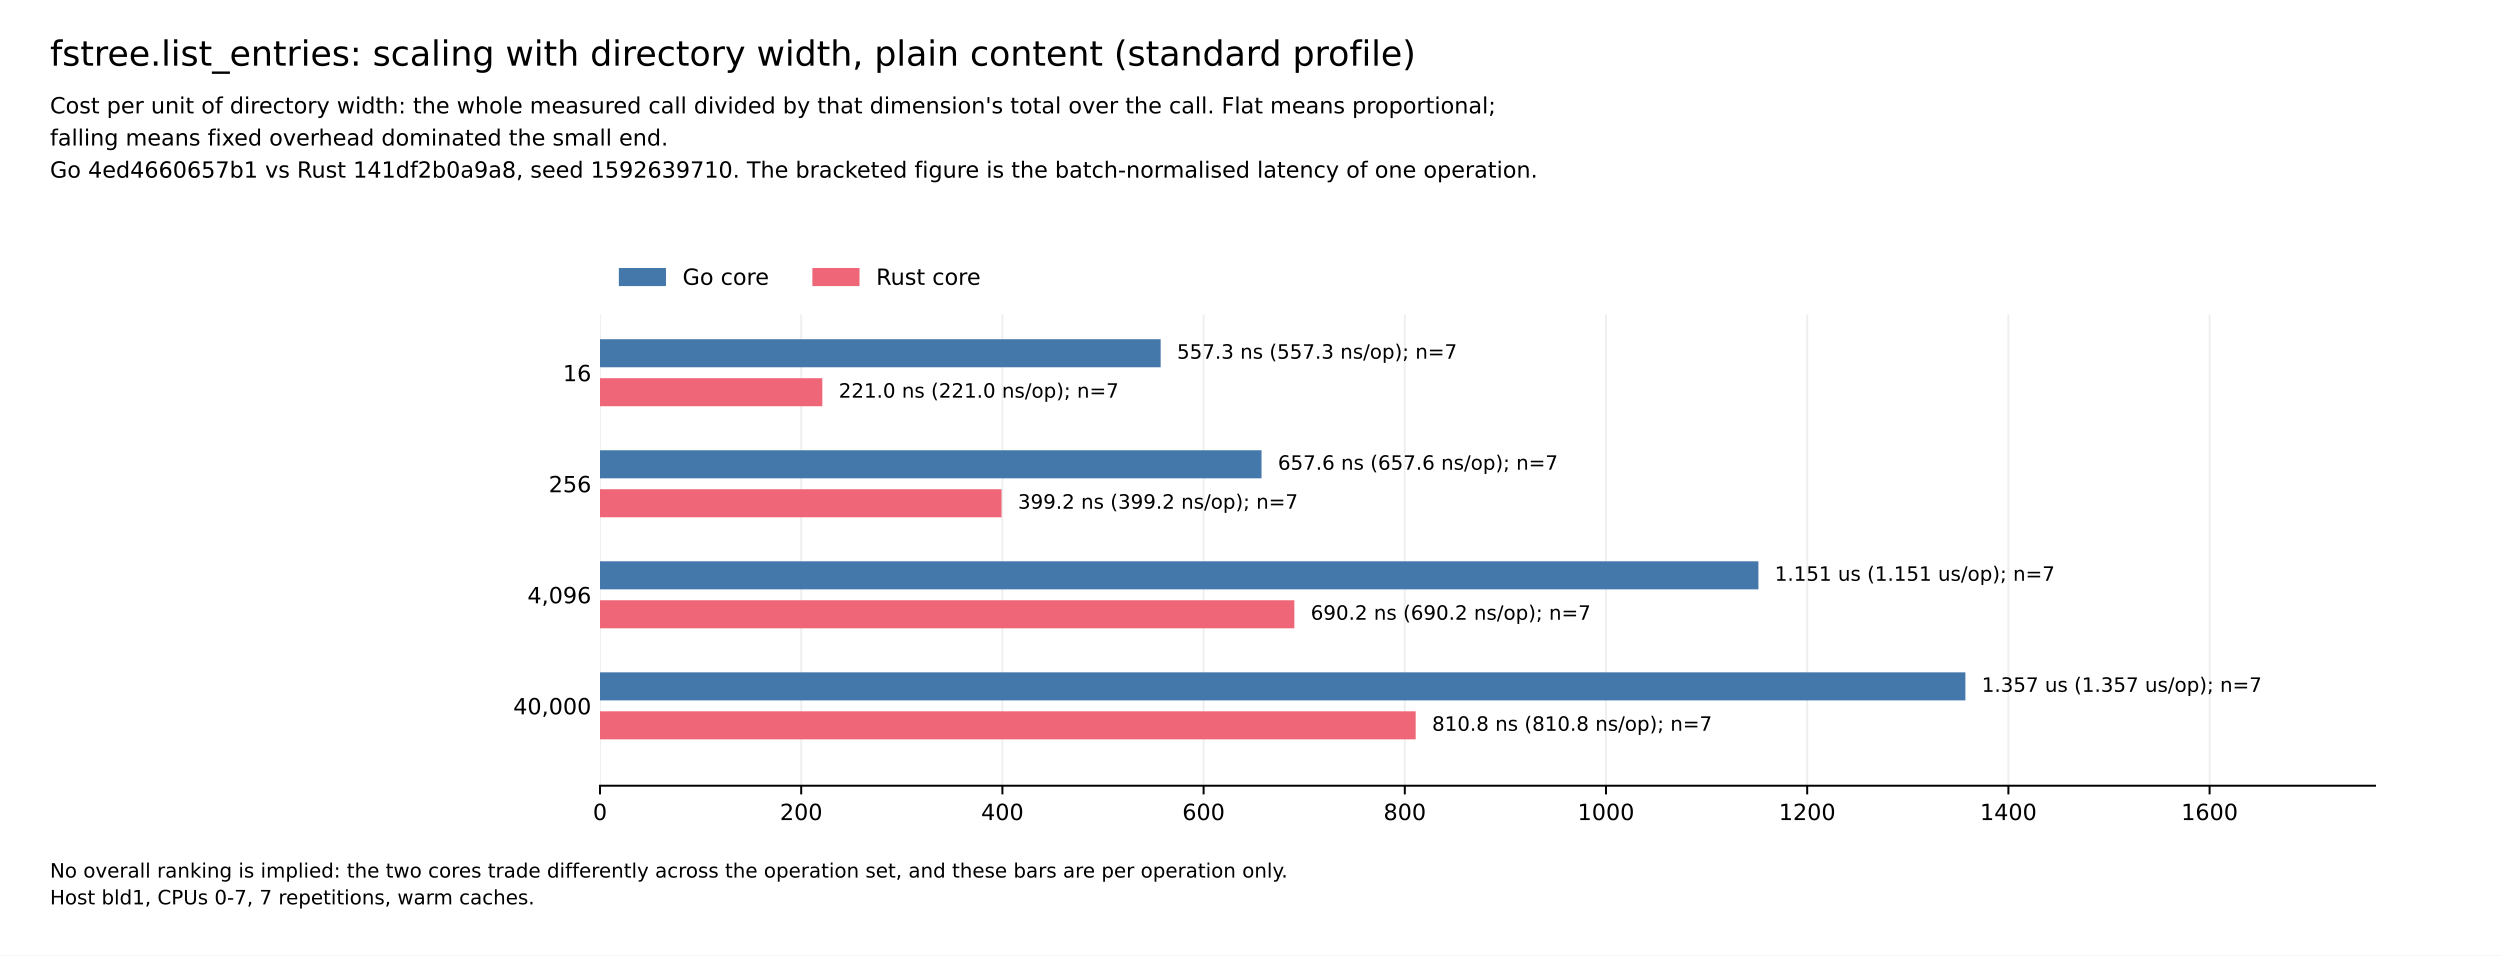
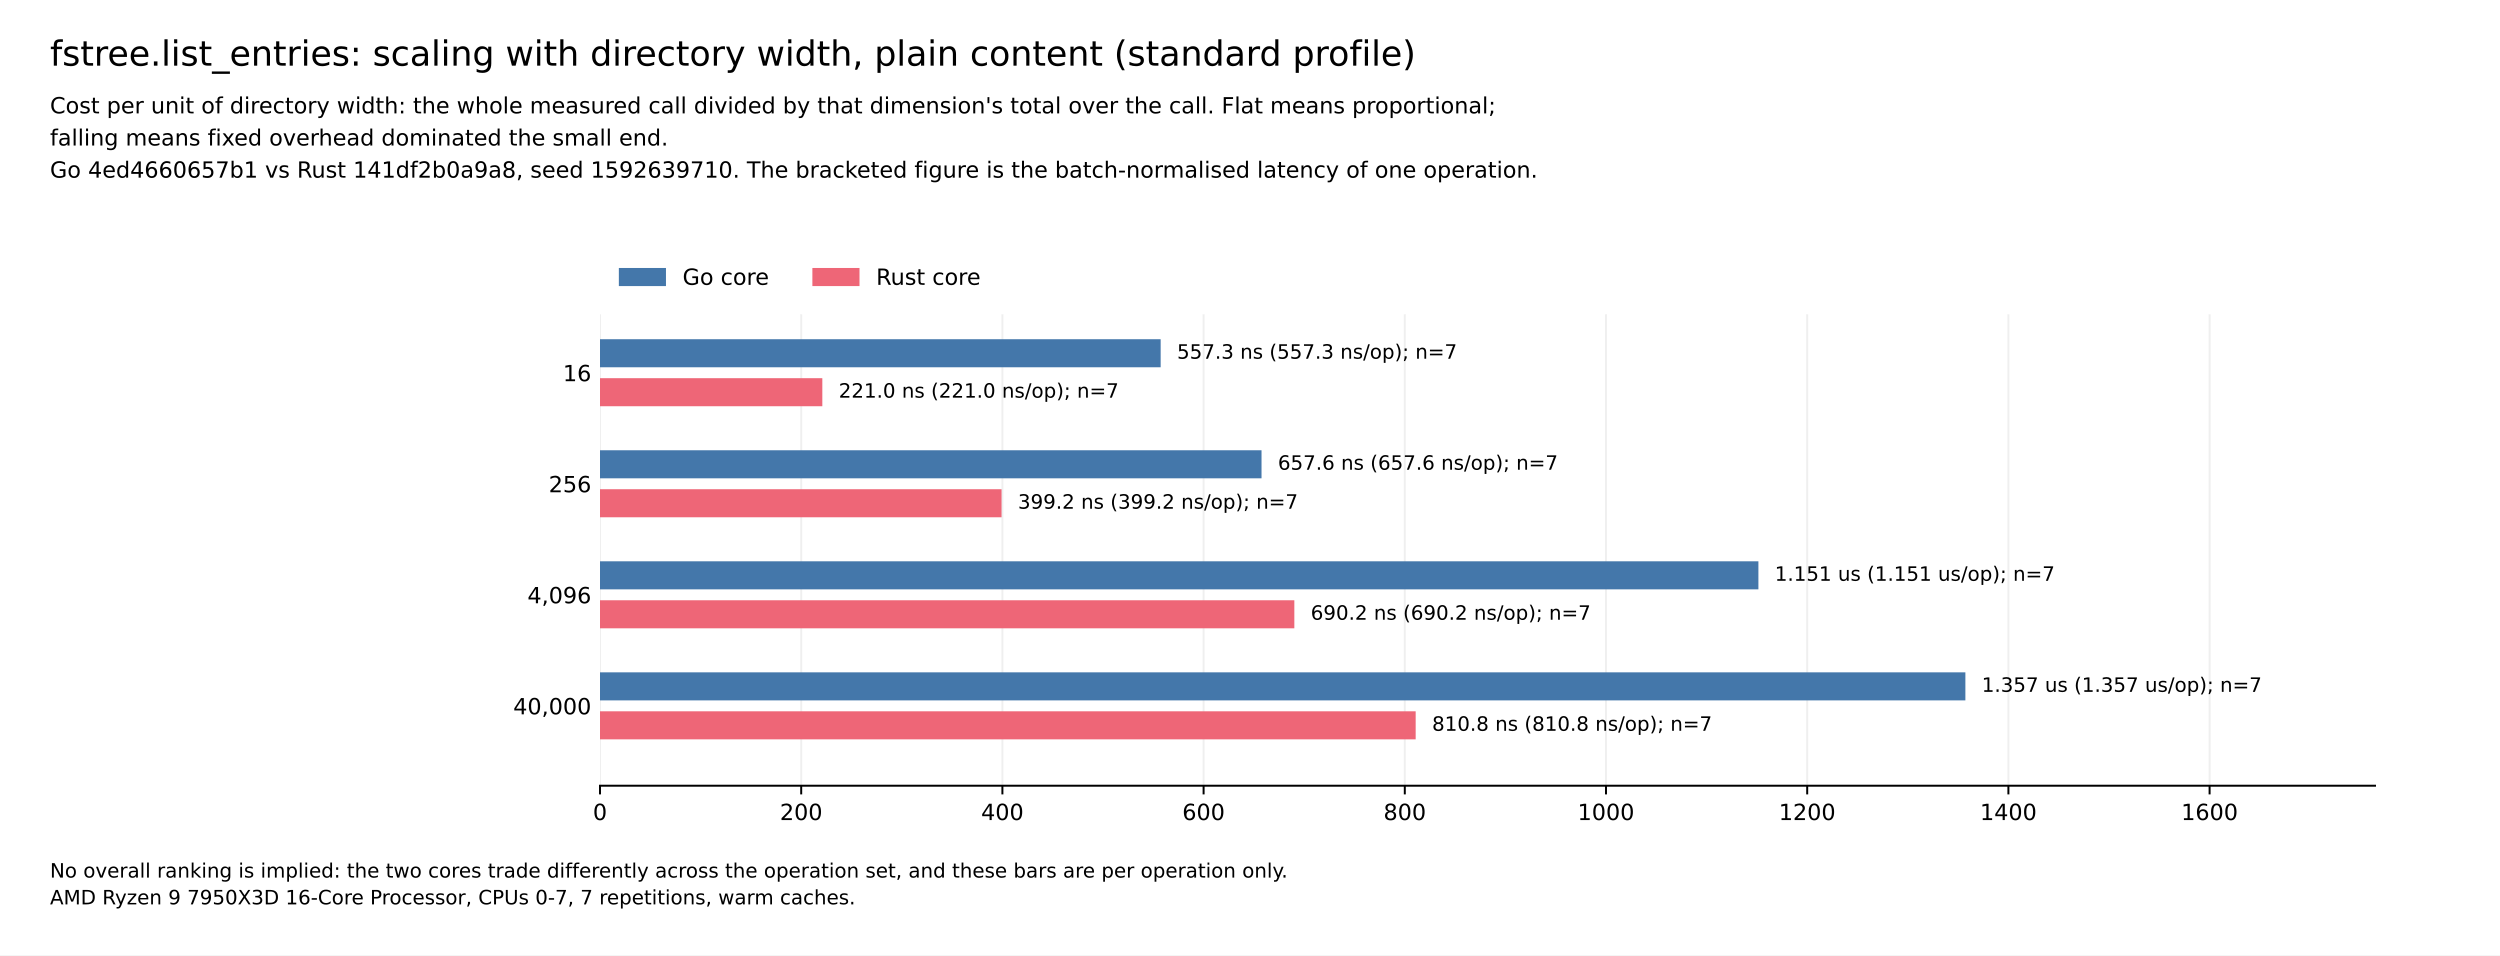
<svg xmlns="http://www.w3.org/2000/svg" xmlns:xlink="http://www.w3.org/1999/xlink" width="1008pt" height="385.2pt" viewBox="0 0 1008 385.2" version="1.1">
  <defs>
    <style type="text/css">*{stroke-linejoin: round; stroke-linecap: butt}</style>
  </defs>
  <g id="figure_1">
    <g id="patch_1">
      <path d="M 0 385.2  L 1008 385.2  L 1008 0  L 0 0  z " style="fill: #ffffff" />
    </g>
    <g id="axes_1">
      <g id="patch_2">
        <path d="M 241.92 316.8  L 957.6 316.8  L 957.6 126.72  L 241.92 126.72  z " style="fill: #ffffff" />
      </g>
      <g id="matplotlib.axis_1">
        <g id="xtick_1">
          <g id="line2d_1">
            <path d="M 241.92 316.8  L 241.92 126.72  " clip-path="url(#p4930f76656)" style="fill: none; stroke: #b0b0b0; stroke-opacity: 0.2; stroke-width: 0.8; stroke-linecap: square" />
          </g>
          <g id="line2d_2">
            <defs>
              <path id="m54265422a9" d="M 0 0  L 0 3.5  " style="stroke: #000000; stroke-width: 0.8" />
            </defs>
            <g>
              <use xlink:href="#m54265422a9" x="241.92" y="316.8" style="stroke: #000000; stroke-width: 0.8" />
            </g>
          </g>
          <g id="text_1">
            <text style="font-size: 9px; font-family: 'DejaVu Sans', 'Bitstream Vera Sans', 'Computer Modern Sans Serif', 'Lucida Grande', 'Verdana', 'Geneva', 'Lucid', 'Arial', 'Helvetica', 'Avant Garde', sans-serif; text-anchor: middle" x="241.92" y="330.639" transform="rotate(-0 241.92 330.6386)">0</text>
          </g>
        </g>
        <g id="xtick_2">
          <g id="line2d_3">
            <path d="M 323.043 316.8  L 323.043 126.72  " clip-path="url(#p4930f76656)" style="fill: none; stroke: #b0b0b0; stroke-opacity: 0.2; stroke-width: 0.8; stroke-linecap: square" />
          </g>
          <g id="line2d_4">
            <g>
              <use xlink:href="#m54265422a9" x="323.043" y="316.8" style="stroke: #000000; stroke-width: 0.8" />
            </g>
          </g>
          <g id="text_2">
            <text style="font-size: 9px; font-family: 'DejaVu Sans', 'Bitstream Vera Sans', 'Computer Modern Sans Serif', 'Lucida Grande', 'Verdana', 'Geneva', 'Lucid', 'Arial', 'Helvetica', 'Avant Garde', sans-serif; text-anchor: middle" x="323.043" y="330.639" transform="rotate(-0 323.0435 330.6386)">200</text>
          </g>
        </g>
        <g id="xtick_3">
          <g id="line2d_5">
            <path d="M 404.167 316.8  L 404.167 126.72  " clip-path="url(#p4930f76656)" style="fill: none; stroke: #b0b0b0; stroke-opacity: 0.2; stroke-width: 0.8; stroke-linecap: square" />
          </g>
          <g id="line2d_6">
            <g>
              <use xlink:href="#m54265422a9" x="404.167" y="316.8" style="stroke: #000000; stroke-width: 0.8" />
            </g>
          </g>
          <g id="text_3">
            <text style="font-size: 9px; font-family: 'DejaVu Sans', 'Bitstream Vera Sans', 'Computer Modern Sans Serif', 'Lucida Grande', 'Verdana', 'Geneva', 'Lucid', 'Arial', 'Helvetica', 'Avant Garde', sans-serif; text-anchor: middle" x="404.167" y="330.639" transform="rotate(-0 404.1669 330.6386)">400</text>
          </g>
        </g>
        <g id="xtick_4">
          <g id="line2d_7">
            <path d="M 485.29 316.8  L 485.29 126.72  " clip-path="url(#p4930f76656)" style="fill: none; stroke: #b0b0b0; stroke-opacity: 0.2; stroke-width: 0.8; stroke-linecap: square" />
          </g>
          <g id="line2d_8">
            <g>
              <use xlink:href="#m54265422a9" x="485.29" y="316.8" style="stroke: #000000; stroke-width: 0.8" />
            </g>
          </g>
          <g id="text_4">
            <text style="font-size: 9px; font-family: 'DejaVu Sans', 'Bitstream Vera Sans', 'Computer Modern Sans Serif', 'Lucida Grande', 'Verdana', 'Geneva', 'Lucid', 'Arial', 'Helvetica', 'Avant Garde', sans-serif; text-anchor: middle" x="485.29" y="330.639" transform="rotate(-0 485.2904 330.6386)">600</text>
          </g>
        </g>
        <g id="xtick_5">
          <g id="line2d_9">
            <path d="M 566.414 316.8  L 566.414 126.72  " clip-path="url(#p4930f76656)" style="fill: none; stroke: #b0b0b0; stroke-opacity: 0.2; stroke-width: 0.8; stroke-linecap: square" />
          </g>
          <g id="line2d_10">
            <g>
              <use xlink:href="#m54265422a9" x="566.414" y="316.8" style="stroke: #000000; stroke-width: 0.8" />
            </g>
          </g>
          <g id="text_5">
            <text style="font-size: 9px; font-family: 'DejaVu Sans', 'Bitstream Vera Sans', 'Computer Modern Sans Serif', 'Lucida Grande', 'Verdana', 'Geneva', 'Lucid', 'Arial', 'Helvetica', 'Avant Garde', sans-serif; text-anchor: middle" x="566.414" y="330.639" transform="rotate(-0 566.4138 330.6386)">800</text>
          </g>
        </g>
        <g id="xtick_6">
          <g id="line2d_11">
            <path d="M 647.537 316.8  L 647.537 126.72  " clip-path="url(#p4930f76656)" style="fill: none; stroke: #b0b0b0; stroke-opacity: 0.2; stroke-width: 0.8; stroke-linecap: square" />
          </g>
          <g id="line2d_12">
            <g>
              <use xlink:href="#m54265422a9" x="647.537" y="316.8" style="stroke: #000000; stroke-width: 0.8" />
            </g>
          </g>
          <g id="text_6">
            <text style="font-size: 9px; font-family: 'DejaVu Sans', 'Bitstream Vera Sans', 'Computer Modern Sans Serif', 'Lucida Grande', 'Verdana', 'Geneva', 'Lucid', 'Arial', 'Helvetica', 'Avant Garde', sans-serif; text-anchor: middle" x="647.537" y="330.639" transform="rotate(-0 647.5373 330.6386)">1000</text>
          </g>
        </g>
        <g id="xtick_7">
          <g id="line2d_13">
            <path d="M 728.661 316.8  L 728.661 126.72  " clip-path="url(#p4930f76656)" style="fill: none; stroke: #b0b0b0; stroke-opacity: 0.2; stroke-width: 0.8; stroke-linecap: square" />
          </g>
          <g id="line2d_14">
            <g>
              <use xlink:href="#m54265422a9" x="728.661" y="316.8" style="stroke: #000000; stroke-width: 0.8" />
            </g>
          </g>
          <g id="text_7">
            <text style="font-size: 9px; font-family: 'DejaVu Sans', 'Bitstream Vera Sans', 'Computer Modern Sans Serif', 'Lucida Grande', 'Verdana', 'Geneva', 'Lucid', 'Arial', 'Helvetica', 'Avant Garde', sans-serif; text-anchor: middle" x="728.661" y="330.639" transform="rotate(-0 728.6607 330.6386)">1200</text>
          </g>
        </g>
        <g id="xtick_8">
          <g id="line2d_15">
            <path d="M 809.784 316.8  L 809.784 126.72  " clip-path="url(#p4930f76656)" style="fill: none; stroke: #b0b0b0; stroke-opacity: 0.2; stroke-width: 0.8; stroke-linecap: square" />
          </g>
          <g id="line2d_16">
            <g>
              <use xlink:href="#m54265422a9" x="809.784" y="316.8" style="stroke: #000000; stroke-width: 0.8" />
            </g>
          </g>
          <g id="text_8">
            <text style="font-size: 9px; font-family: 'DejaVu Sans', 'Bitstream Vera Sans', 'Computer Modern Sans Serif', 'Lucida Grande', 'Verdana', 'Geneva', 'Lucid', 'Arial', 'Helvetica', 'Avant Garde', sans-serif; text-anchor: middle" x="809.784" y="330.639" transform="rotate(-0 809.7842 330.6386)">1400</text>
          </g>
        </g>
        <g id="xtick_9">
          <g id="line2d_17">
            <path d="M 890.908 316.8  L 890.908 126.72  " clip-path="url(#p4930f76656)" style="fill: none; stroke: #b0b0b0; stroke-opacity: 0.2; stroke-width: 0.8; stroke-linecap: square" />
          </g>
          <g id="line2d_18">
            <g>
              <use xlink:href="#m54265422a9" x="890.908" y="316.8" style="stroke: #000000; stroke-width: 0.8" />
            </g>
          </g>
          <g id="text_9">
            <text style="font-size: 9px; font-family: 'DejaVu Sans', 'Bitstream Vera Sans', 'Computer Modern Sans Serif', 'Lucida Grande', 'Verdana', 'Geneva', 'Lucid', 'Arial', 'Helvetica', 'Avant Garde', sans-serif; text-anchor: middle" x="890.908" y="330.639" transform="rotate(-0 890.9076 330.6386)">1600</text>
          </g>
        </g>
      </g>
      <g id="matplotlib.axis_2">
        <g id="ytick_1">
          <g id="line2d_19" />
          <g id="text_10">
            <text style="font-size: 9px; font-family: 'DejaVu Sans', 'Bitstream Vera Sans', 'Computer Modern Sans Serif', 'Lucida Grande', 'Verdana', 'Geneva', 'Lucid', 'Arial', 'Helvetica', 'Avant Garde', sans-serif; text-anchor: end" x="238.42" y="153.703" transform="rotate(-0 238.42 153.7029)">16</text>
          </g>
        </g>
        <g id="ytick_2">
          <g id="line2d_20" />
          <g id="text_11">
            <text style="font-size: 9px; font-family: 'DejaVu Sans', 'Bitstream Vera Sans', 'Computer Modern Sans Serif', 'Lucida Grande', 'Verdana', 'Geneva', 'Lucid', 'Arial', 'Helvetica', 'Avant Garde', sans-serif; text-anchor: end" x="238.42" y="198.474" transform="rotate(-0 238.42 198.4738)">256</text>
          </g>
        </g>
        <g id="ytick_3">
          <g id="line2d_21" />
          <g id="text_12">
            <text style="font-size: 9px; font-family: 'DejaVu Sans', 'Bitstream Vera Sans', 'Computer Modern Sans Serif', 'Lucida Grande', 'Verdana', 'Geneva', 'Lucid', 'Arial', 'Helvetica', 'Avant Garde', sans-serif; text-anchor: end" x="238.42" y="243.245" transform="rotate(-0 238.42 243.2448)">4,096</text>
          </g>
        </g>
        <g id="ytick_4">
          <g id="line2d_22" />
          <g id="text_13">
            <text style="font-size: 9px; font-family: 'DejaVu Sans', 'Bitstream Vera Sans', 'Computer Modern Sans Serif', 'Lucida Grande', 'Verdana', 'Geneva', 'Lucid', 'Arial', 'Helvetica', 'Avant Garde', sans-serif; text-anchor: end" x="238.42" y="288.016" transform="rotate(-0 238.42 288.0157)">40,000</text>
          </g>
        </g>
      </g>
      <g id="patch_3">
        <path d="M 241.92 136.774  L 467.976 136.774  L 467.976 148.084  L 241.92 148.084  z " clip-path="url(#p4930f76656)" style="fill: #4477aa" />
      </g>
      <g id="patch_4">
        <path d="M 241.92 152.483  L 331.561 152.483  L 331.561 163.793  L 241.92 163.793  z " clip-path="url(#p4930f76656)" style="fill: #ee6677" />
      </g>
      <g id="patch_5">
        <path d="M 241.92 181.545  L 508.648 181.545  L 508.648 192.855  L 241.92 192.855  z " clip-path="url(#p4930f76656)" style="fill: #4477aa" />
      </g>
      <g id="patch_6">
        <path d="M 241.92 197.254  L 403.828 197.254  L 403.828 208.564  L 241.92 208.564  z " clip-path="url(#p4930f76656)" style="fill: #ee6677" />
      </g>
      <g id="patch_7">
        <path d="M 241.92 226.316  L 708.988 226.316  L 708.988 237.626  L 241.92 237.626  z " clip-path="url(#p4930f76656)" style="fill: #4477aa" />
      </g>
      <g id="patch_8">
        <path d="M 241.92 242.025  L 521.876 242.025  L 521.876 253.335  L 241.92 253.335  z " clip-path="url(#p4930f76656)" style="fill: #ee6677" />
      </g>
      <g id="patch_9">
        <path d="M 241.92 271.087  L 792.443 271.087  L 792.443 282.397  L 241.92 282.397  z " clip-path="url(#p4930f76656)" style="fill: #4477aa" />
      </g>
      <g id="patch_10">
        <path d="M 241.92 286.796  L 570.798 286.796  L 570.798 298.106  L 241.92 298.106  z " clip-path="url(#p4930f76656)" style="fill: #ee6677" />
      </g>
      <g id="patch_11">
        <path d="M 241.92 316.8  L 957.6 316.8  " style="fill: none; stroke: #000000; stroke-width: 0.8; stroke-linejoin: miter; stroke-linecap: square" />
      </g>
      <g id="text_14">
        <text style="font-size: 8px; font-family: 'DejaVu Sans', 'Bitstream Vera Sans', 'Computer Modern Sans Serif', 'Lucida Grande', 'Verdana', 'Geneva', 'Lucid', 'Arial', 'Helvetica', 'Avant Garde', sans-serif; text-anchor: start" x="474.582" y="144.637" transform="rotate(-0 474.5818 144.6366)">557.3 ns (557.3 ns/op); n=7</text>
      </g>
      <g id="text_15">
        <text style="font-size: 8px; font-family: 'DejaVu Sans', 'Bitstream Vera Sans', 'Computer Modern Sans Serif', 'Lucida Grande', 'Verdana', 'Geneva', 'Lucid', 'Arial', 'Helvetica', 'Avant Garde', sans-serif; text-anchor: start" x="338.168" y="160.346" transform="rotate(-0 338.1677 160.3457)">221.0 ns (221.0 ns/op); n=7</text>
      </g>
      <g id="text_16">
        <text style="font-size: 8px; font-family: 'DejaVu Sans', 'Bitstream Vera Sans', 'Computer Modern Sans Serif', 'Lucida Grande', 'Verdana', 'Geneva', 'Lucid', 'Arial', 'Helvetica', 'Avant Garde', sans-serif; text-anchor: start" x="515.254" y="189.407" transform="rotate(-0 515.2545 189.4075)">657.6 ns (657.6 ns/op); n=7</text>
      </g>
      <g id="text_17">
        <text style="font-size: 8px; font-family: 'DejaVu Sans', 'Bitstream Vera Sans', 'Computer Modern Sans Serif', 'Lucida Grande', 'Verdana', 'Geneva', 'Lucid', 'Arial', 'Helvetica', 'Avant Garde', sans-serif; text-anchor: start" x="410.434" y="205.117" transform="rotate(-0 410.4341 205.1166)">399.2 ns (399.2 ns/op); n=7</text>
      </g>
      <g id="text_18">
        <text style="font-size: 8px; font-family: 'DejaVu Sans', 'Bitstream Vera Sans', 'Computer Modern Sans Serif', 'Lucida Grande', 'Verdana', 'Geneva', 'Lucid', 'Arial', 'Helvetica', 'Avant Garde', sans-serif; text-anchor: start" x="715.594" y="234.178" transform="rotate(-0 715.5941 234.1784)">1.151 us (1.151 us/op); n=7</text>
      </g>
      <g id="text_19">
        <text style="font-size: 8px; font-family: 'DejaVu Sans', 'Bitstream Vera Sans', 'Computer Modern Sans Serif', 'Lucida Grande', 'Verdana', 'Geneva', 'Lucid', 'Arial', 'Helvetica', 'Avant Garde', sans-serif; text-anchor: start" x="528.482" y="249.887" transform="rotate(-0 528.4824 249.8875)">690.2 ns (690.2 ns/op); n=7</text>
      </g>
      <g id="text_20">
        <text style="font-size: 8px; font-family: 'DejaVu Sans', 'Bitstream Vera Sans', 'Computer Modern Sans Serif', 'Lucida Grande', 'Verdana', 'Geneva', 'Lucid', 'Arial', 'Helvetica', 'Avant Garde', sans-serif; text-anchor: start" x="799.049" y="278.949" transform="rotate(-0 799.0494 278.9493)">1.357 us (1.357 us/op); n=7</text>
      </g>
      <g id="text_21">
        <text style="font-size: 8px; font-family: 'DejaVu Sans', 'Bitstream Vera Sans', 'Computer Modern Sans Serif', 'Lucida Grande', 'Verdana', 'Geneva', 'Lucid', 'Arial', 'Helvetica', 'Avant Garde', sans-serif; text-anchor: start" x="577.404" y="294.658" transform="rotate(-0 577.4044 294.6584)">810.8 ns (810.8 ns/op); n=7</text>
      </g>
      <g id="legend_1">
        <g id="patch_12">
          <path d="M 250.02 114.847  L 268.02 114.847  L 268.02 108.547  L 250.02 108.547  z " style="fill: #4477aa; stroke: #4477aa; stroke-linejoin: miter" />
        </g>
        <g id="text_22">
          <text style="font-size: 9px; font-family: 'DejaVu Sans', 'Bitstream Vera Sans', 'Computer Modern Sans Serif', 'Lucida Grande', 'Verdana', 'Geneva', 'Lucid', 'Arial', 'Helvetica', 'Avant Garde', sans-serif; text-anchor: start" x="275.22" y="114.847" transform="rotate(-0 275.22 114.8475)">Go core</text>
        </g>
        <g id="patch_13">
          <path d="M 328.051 114.847  L 346.051 114.847  L 346.051 108.547  L 328.051 108.547  z " style="fill: #ee6677; stroke: #ee6677; stroke-linejoin: miter" />
        </g>
        <g id="text_23">
          <text style="font-size: 9px; font-family: 'DejaVu Sans', 'Bitstream Vera Sans', 'Computer Modern Sans Serif', 'Lucida Grande', 'Verdana', 'Geneva', 'Lucid', 'Arial', 'Helvetica', 'Avant Garde', sans-serif; text-anchor: start" x="353.251" y="114.847" transform="rotate(-0 353.2514 114.8475)">Rust core</text>
        </g>
      </g>
    </g>
    <g id="text_24">
      <text style="font-size: 14px; font-family: 'DejaVu Sans', 'Bitstream Vera Sans', 'Computer Modern Sans Serif', 'Lucida Grande', 'Verdana', 'Geneva', 'Lucid', 'Arial', 'Helvetica', 'Avant Garde', sans-serif; text-anchor: start" x="20.16" y="26.478" transform="rotate(-0 20.16 26.47781)">fstree.list_entries: scaling with directory width, plain content (standard profile)</text>
    </g>
    <g id="text_25">
      <text style="font-size: 9px; font-family: 'DejaVu Sans', 'Bitstream Vera Sans', 'Computer Modern Sans Serif', 'Lucida Grande', 'Verdana', 'Geneva', 'Lucid', 'Arial', 'Helvetica', 'Avant Garde', sans-serif; text-anchor: start" x="20.16" y="45.719" transform="rotate(-0 20.16 45.71859)">Cost per unit of directory width: the whole measured call divided by that dimension's total over the call. Flat means proportional;</text>
    </g>
    <g id="text_26">
      <text style="font-size: 9px; font-family: 'DejaVu Sans', 'Bitstream Vera Sans', 'Computer Modern Sans Serif', 'Lucida Grande', 'Verdana', 'Geneva', 'Lucid', 'Arial', 'Helvetica', 'Avant Garde', sans-serif; text-anchor: start" x="20.16" y="58.679" transform="rotate(-0 20.16 58.67859)">falling means fixed overhead dominated the small end.</text>
    </g>
    <g id="text_27">
      <text style="font-size: 9px; font-family: 'DejaVu Sans', 'Bitstream Vera Sans', 'Computer Modern Sans Serif', 'Lucida Grande', 'Verdana', 'Geneva', 'Lucid', 'Arial', 'Helvetica', 'Avant Garde', sans-serif; text-anchor: start" x="20.16" y="71.639" transform="rotate(-0 20.16 71.63859)">Go 4ed4660657b1 vs Rust 141df2b0a9a8, seed 1592639710. The bracketed figure is the batch-normalised latency of one operation.</text>
    </g>
    <g id="text_28">
      <text style="font-size: 8px; font-family: 'DejaVu Sans', 'Bitstream Vera Sans', 'Computer Modern Sans Serif', 'Lucida Grande', 'Verdana', 'Geneva', 'Lucid', 'Arial', 'Helvetica', 'Avant Garde', sans-serif; text-anchor: start" x="20.16" y="353.839" transform="rotate(-0 20.16 353.8388)">No overall ranking is implied: the two cores trade differently across the operation set, and these bars are per operation only.</text>
    </g>
    <g id="text_29">
-       <text style="font-size: 8px; font-family: 'DejaVu Sans', 'Bitstream Vera Sans', 'Computer Modern Sans Serif', 'Lucida Grande', 'Verdana', 'Geneva', 'Lucid', 'Arial', 'Helvetica', 'Avant Garde', sans-serif; text-anchor: start" x="20.16" y="364.639" transform="rotate(-0 20.16 364.6388)">Host bld1, CPUs 0-7, 7 repetitions, warm caches.</text>
+       <text style="font-size: 8px; font-family: 'DejaVu Sans', 'Bitstream Vera Sans', 'Computer Modern Sans Serif', 'Lucida Grande', 'Verdana', 'Geneva', 'Lucid', 'Arial', 'Helvetica', 'Avant Garde', sans-serif; text-anchor: start" x="20.16" y="364.639" transform="rotate(-0 20.16 364.6388)">AMD Ryzen 9 7950X3D 16-Core Processor, CPUs 0-7, 7 repetitions, warm caches.</text>
    </g>
  </g>
  <defs>
    <clipPath id="p4930f76656">
      <rect x="241.92" y="126.72" width="715.68" height="190.08" />
    </clipPath>
  </defs>
</svg>
